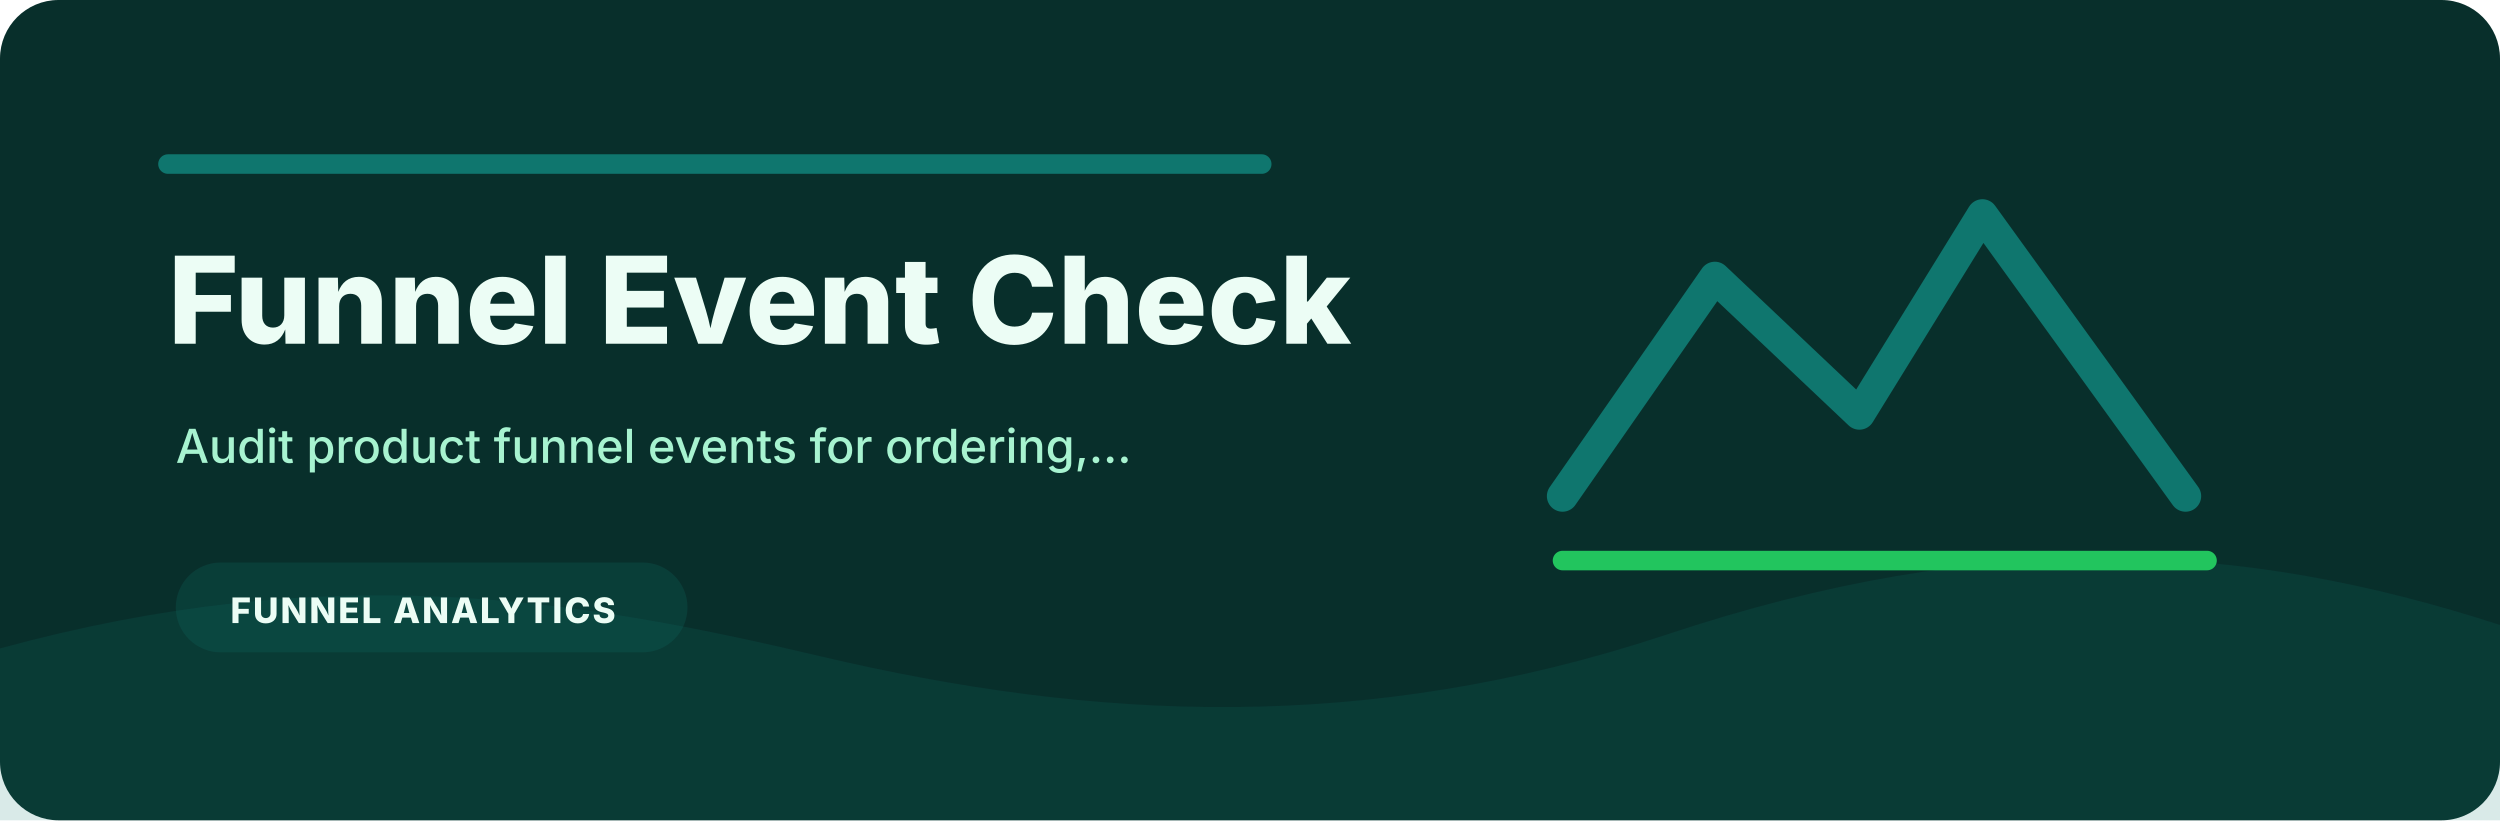
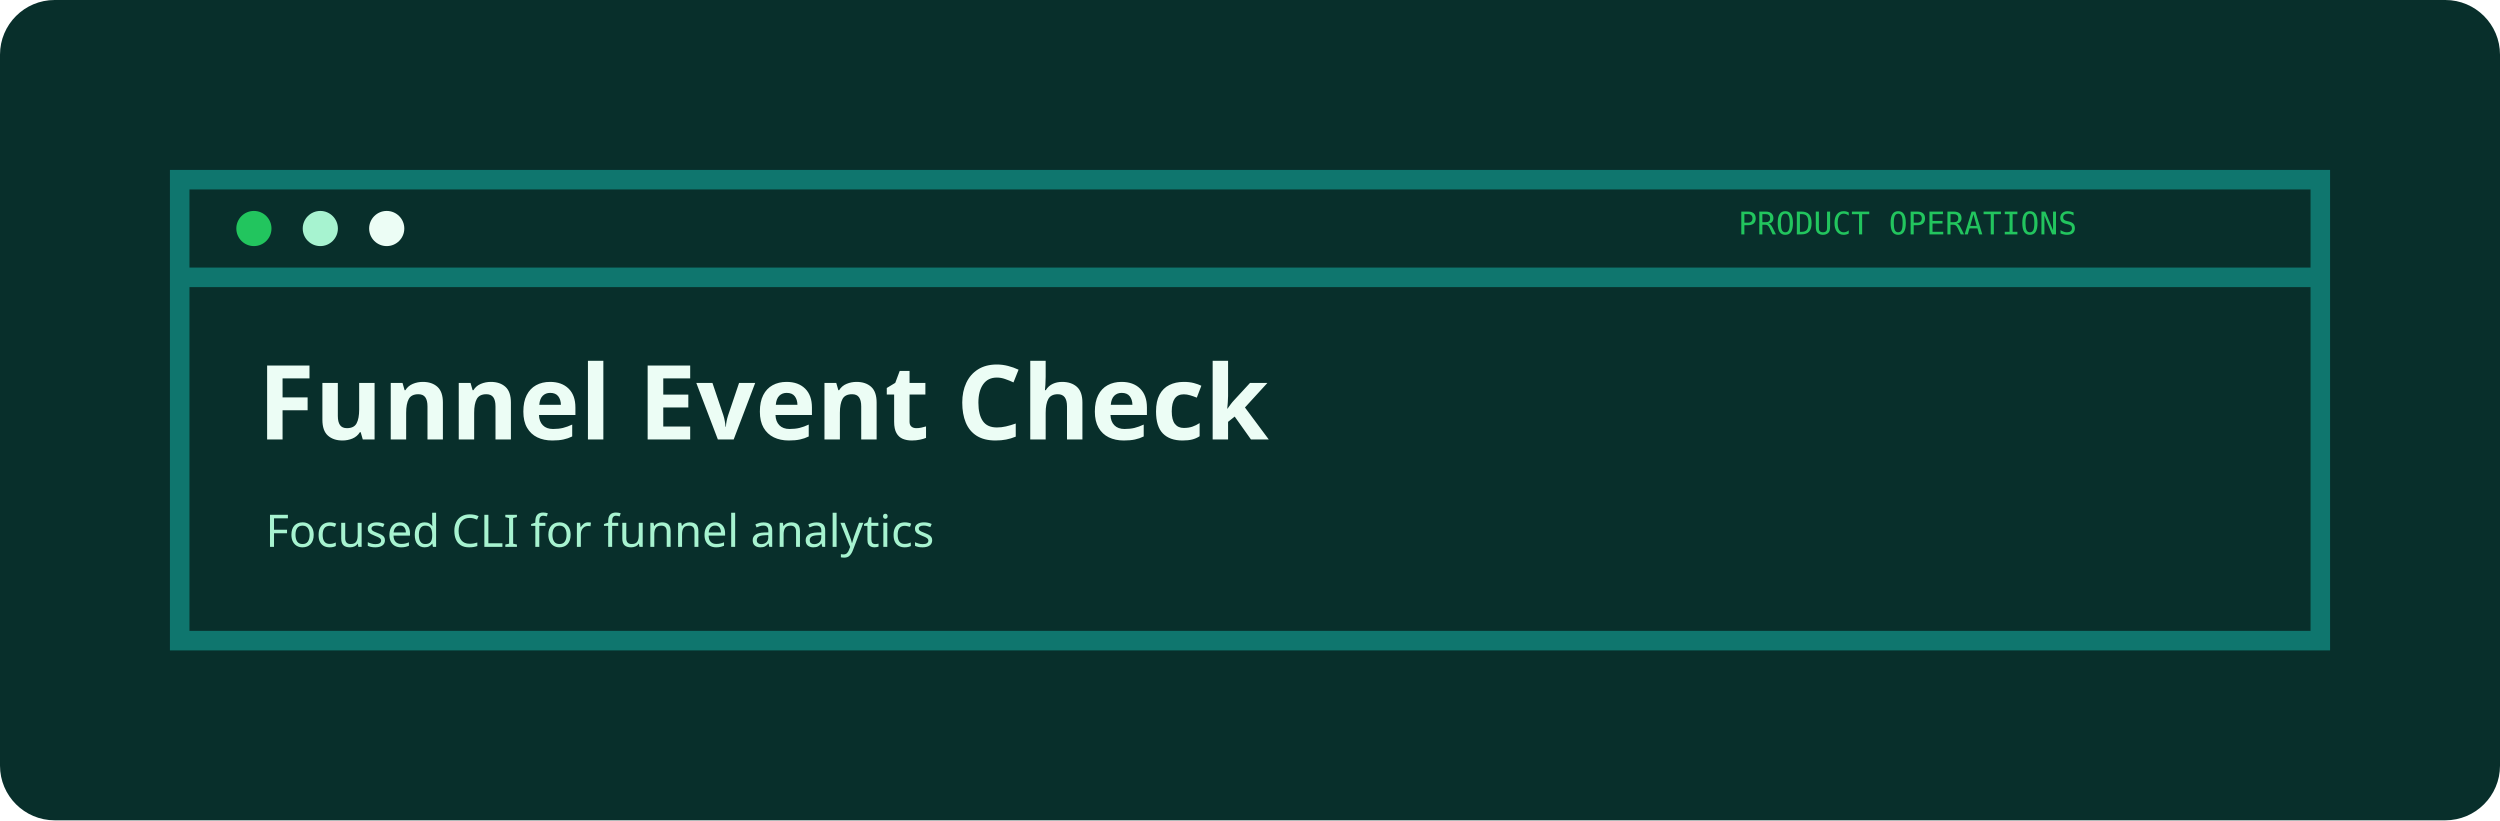
- <svg xmlns="http://www.w3.org/2000/svg" width="1280" height="420" viewBox="0 0 1280 420" fill="none" role="img" aria-label="Funnel Event Check project cover">
-   <rect width="1280" height="420" rx="30" fill="#082f2b" />
-   <path d="M0 332C168 286 293 306 420 336C560 369 699 376 853 325C1018 270 1148 277 1280 320V420H0V332Z" fill="#0f766e" opacity=".16" />
-   <path d="M86 84h560" stroke="#0f766e" stroke-width="10" stroke-linecap="round" />
-   <text x="86" y="176" fill="#ecfdf5" font-family="Inter, ui-sans-serif, system-ui" font-size="62" font-weight="800">Funnel Event Check</text>
-   <text x="90" y="237" fill="#a7f3d0" font-family="Inter, ui-sans-serif, system-ui" font-size="24" font-weight="500">Audit product funnel events for ordering,...</text>
-   <rect x="90" y="288" width="262" height="46" rx="23" fill="#0f766e" opacity=".20" />
-   <text x="118" y="319" fill="#ecfdf5" font-family="Inter, ui-sans-serif, system-ui" font-size="18" font-weight="800" letter-spacing="1">FUNNEL ANALYTICS</text>
-   <path d="M800 254l78-112 74 70 63-102 104 144" fill="none" stroke="#0f766e" stroke-width="16" stroke-linecap="round" stroke-linejoin="round" />
-   <path d="M800 287h330" stroke="#22c55e" stroke-width="10" stroke-linecap="round" />
+ <svg xmlns="http://www.w3.org/2000/svg" width="1280" height="420" viewBox="0 0 1280 420" fill="none" role="img" aria-label="Funnel Event Check cover">
+   <rect width="1280" height="420" rx="28" fill="#082f2b" />
+   <path d="M92 92h1096v236H92z" fill="none" stroke="#0f766e" stroke-width="10" />
+   <path d="M92 142h1096" stroke="#0f766e" stroke-width="10" />
+   <circle cx="130" cy="117" r="9" fill="#22c55e" />
+   <circle cx="164" cy="117" r="9" fill="#a7f3d0" />
+   <circle cx="198" cy="117" r="9" fill="#ecfdf5" />
+   <text x="132" y="225" fill="#ecfdf5" font-family="Sora, ui-sans-serif, system-ui" font-size="53" font-weight="800">Funnel Event Check</text>
+   <text x="136" y="280" fill="#a7f3d0" font-family="Sora, ui-sans-serif, system-ui" font-size="23">Focused CLI for funnel analytics</text>
+   <text x="890" y="120" fill="#22c55e" font-family="ui-monospace, SFMono-Regular, Menlo, monospace" font-size="16">PRODUCT OPERATIONS</text>
</svg>
